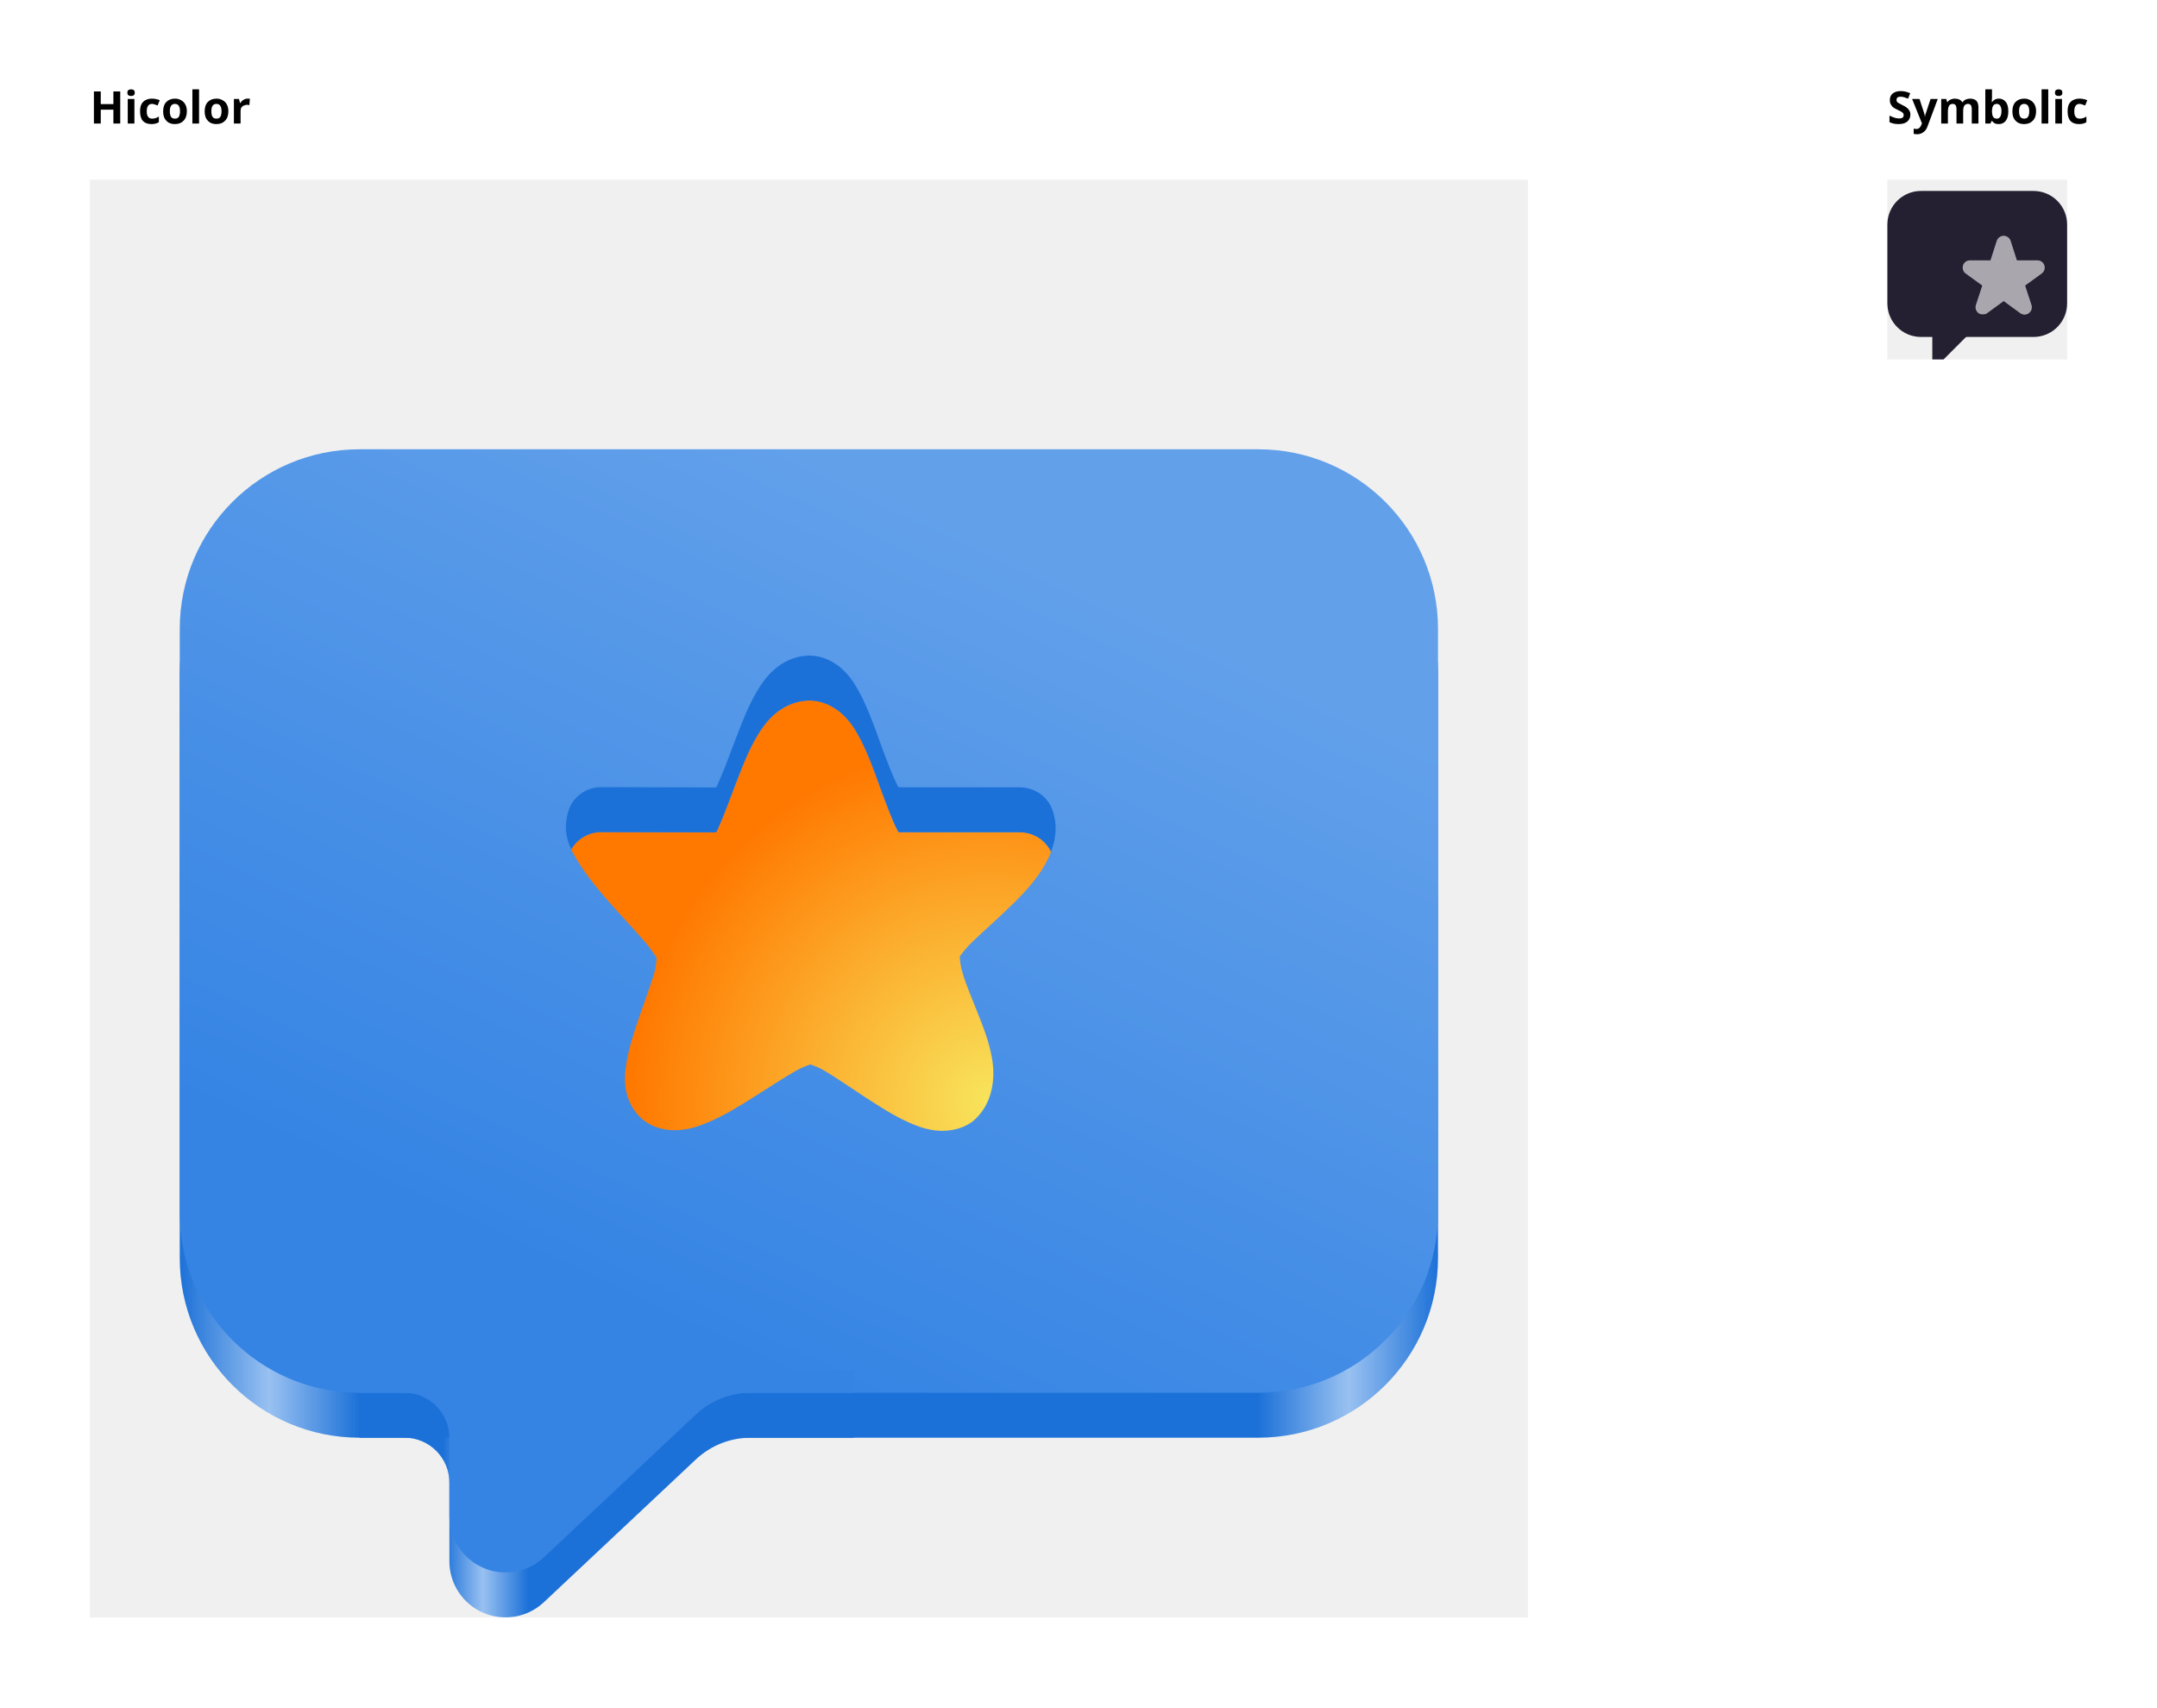
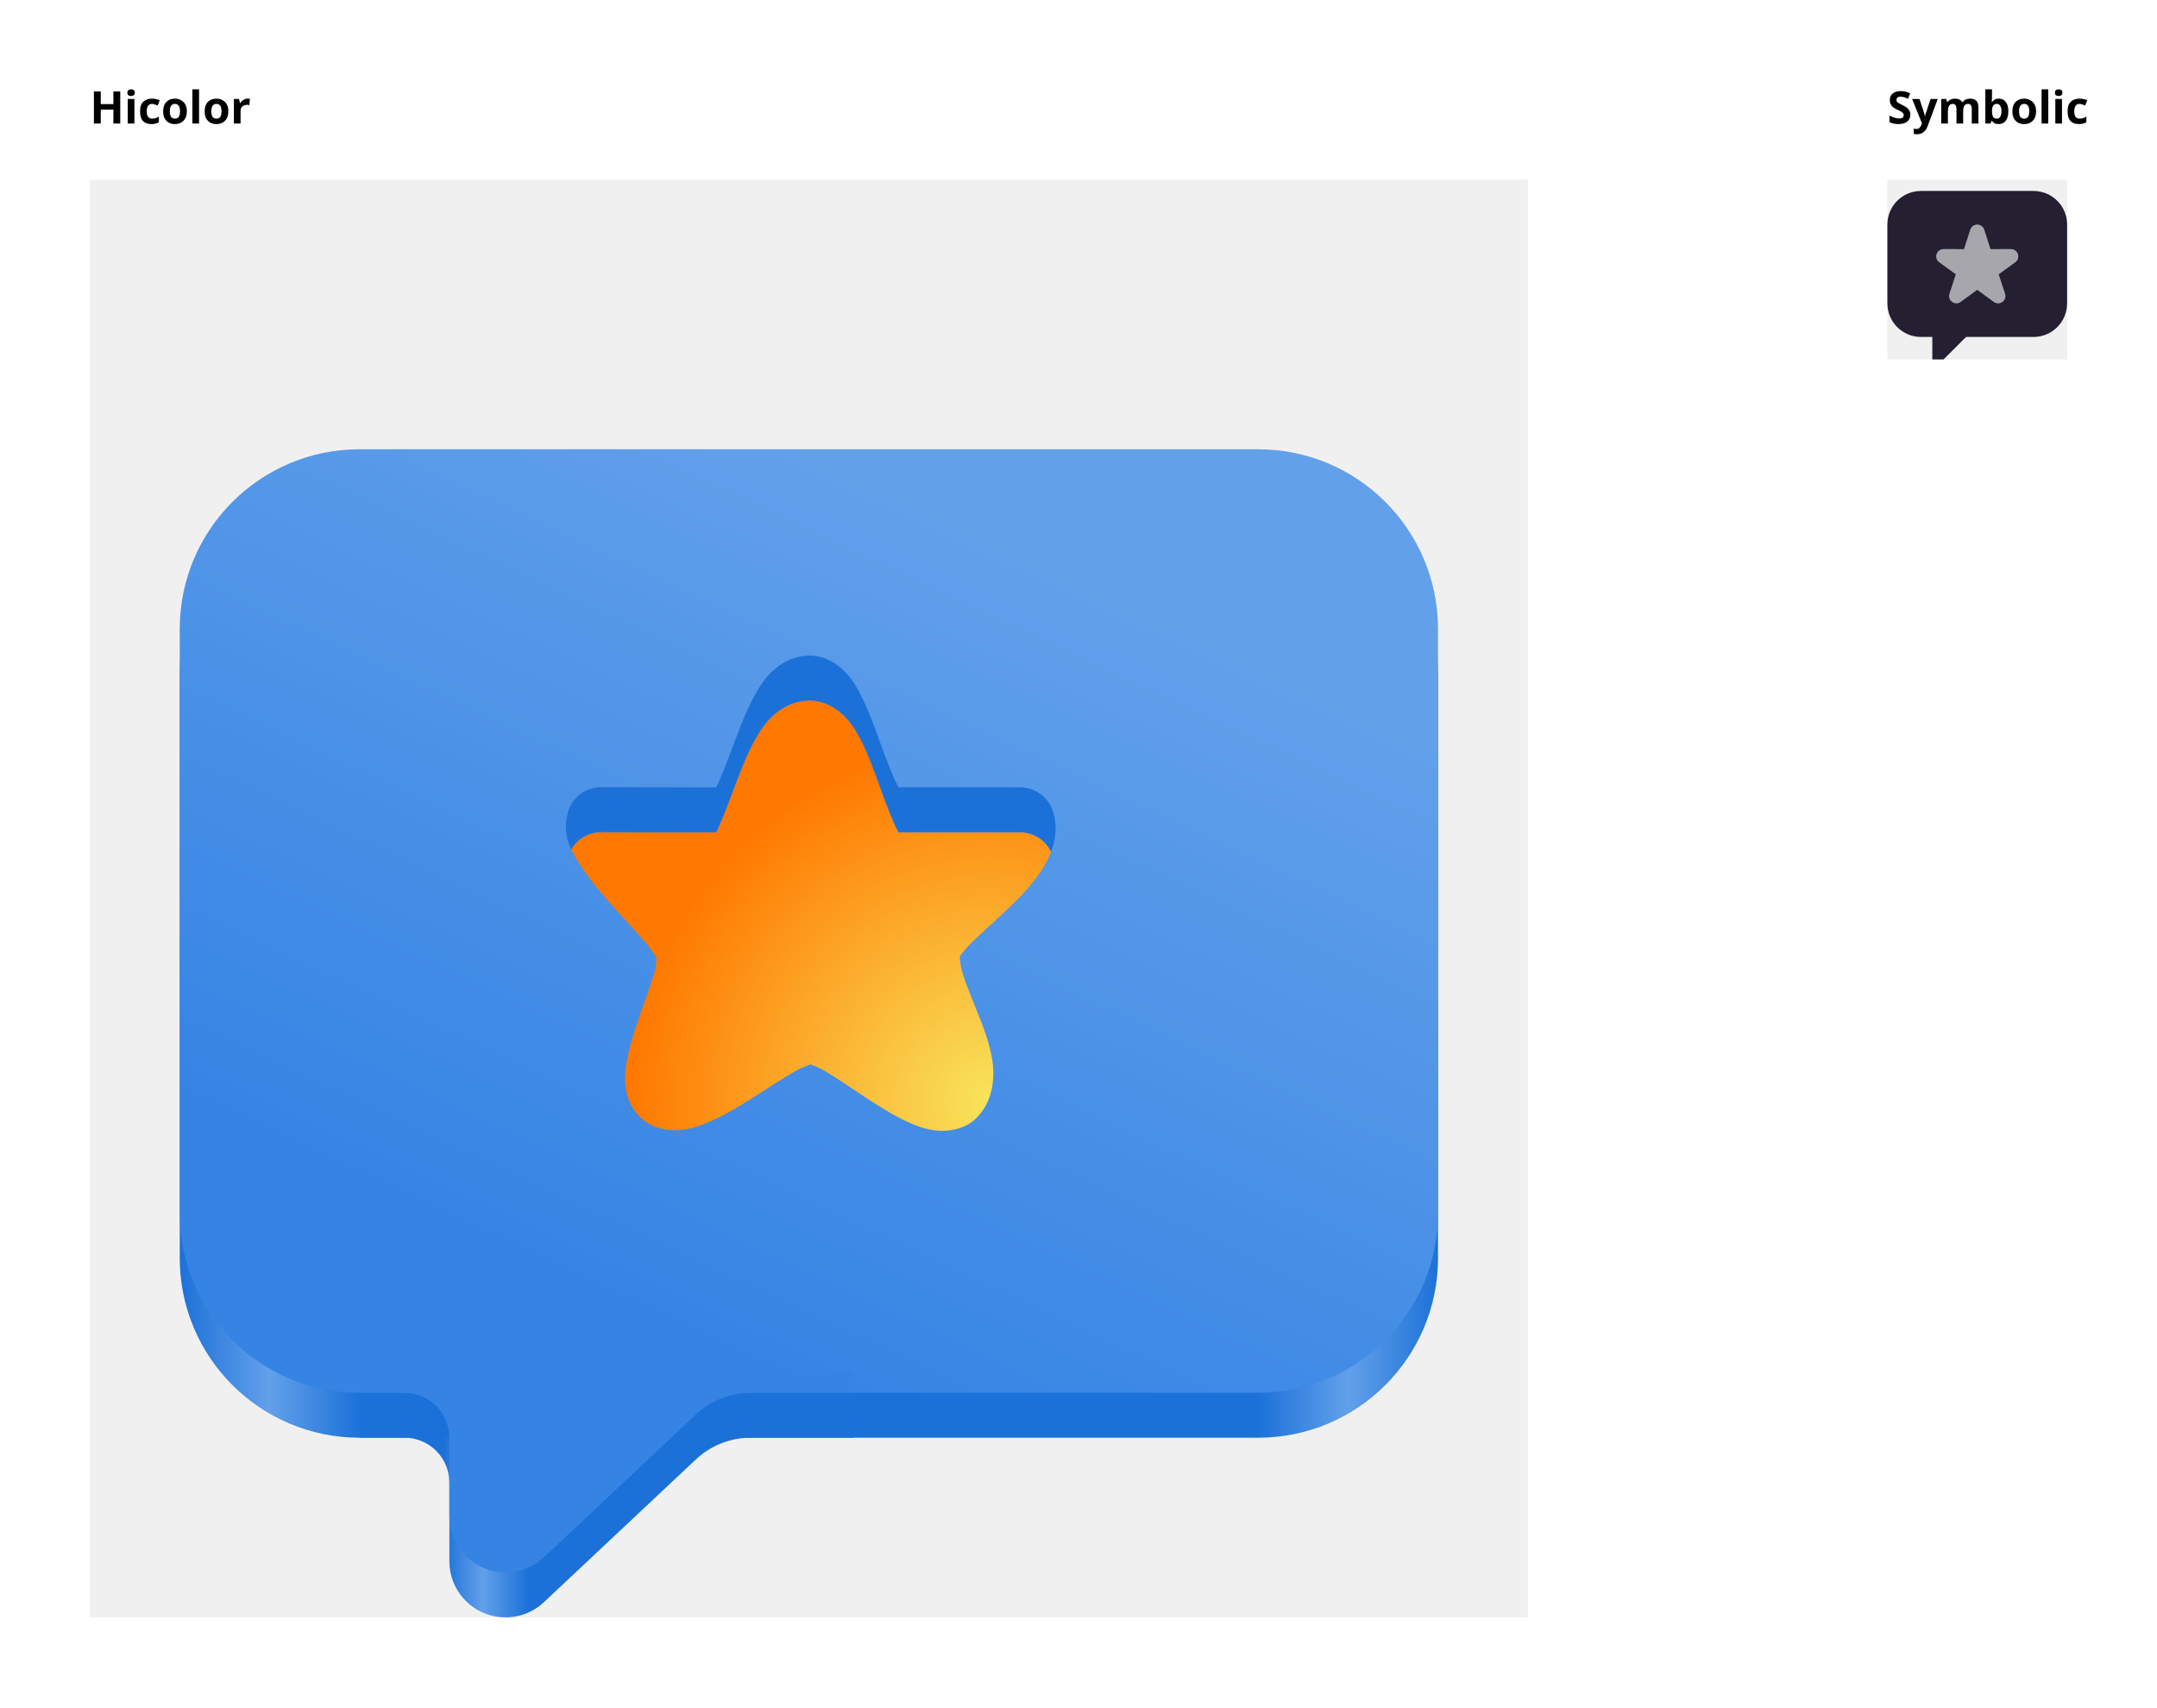
<svg xmlns="http://www.w3.org/2000/svg" xmlns:xlink="http://www.w3.org/1999/xlink" width="192" height="152" id="svg11300" version="1.0" style="display:inline;enable-background:new" viewBox="0 0 192 152">
  <defs id="defs3">
    <linearGradient id="linearGradient5678">
      <stop style="stop-color:#f8e45c;stop-opacity:1;" offset="0" id="stop5676" />
      <stop style="stop-color:#ff7800;stop-opacity:1;" offset="1" id="stop5674" />
    </linearGradient>
    <linearGradient id="linearGradient3036">
      <stop style="stop-color:#1c71d8;stop-opacity:1;" offset="0" id="stop3030" />
-       <stop style="stop-color:#99c1f1;stop-opacity:1;" offset="0.469" id="stop3032" />
+       <stop style="stop-color:#62a0ea;stop-opacity:1;" offset="0.469" id="stop3032" />
      <stop style="stop-color:#1c71d8;stop-opacity:1;" offset="1" id="stop3034" />
    </linearGradient>
    <linearGradient id="linearGradient2804">
      <stop style="stop-color:#3584e4;stop-opacity:1;" offset="0" id="stop2800" />
      <stop style="stop-color:#62a0ea;stop-opacity:1;" offset="1" id="stop2802" />
    </linearGradient>
    <linearGradient id="linearGradient2727">
      <stop style="stop-color:#1c71d8;stop-opacity:1;" offset="0" id="stop2719" />
-       <stop style="stop-color:#99c1f1;stop-opacity:1;" offset="0.071" id="stop2721" />
+       <stop style="stop-color:#62a0ea;stop-opacity:1;" offset="0.071" id="stop2721" />
      <stop style="stop-color:#1c71d8;stop-opacity:1;" offset="0.143" id="stop2723" />
      <stop style="stop-color:#1c71d8;stop-opacity:1;" offset="0.857" id="stop2739" />
-       <stop style="stop-color:#99c1f1;stop-opacity:1;" offset="0.929" id="stop2741" />
+       <stop style="stop-color:#62a0ea;stop-opacity:1;" offset="0.929" id="stop2741" />
      <stop style="stop-color:#1c71d8;stop-opacity:1;" offset="1" id="stop2725" />
    </linearGradient>
    <linearGradient xlink:href="#linearGradient3036" id="linearGradient7144" x1="31.463" y1="285.997" x2="39" y2="285.997" gradientUnits="userSpaceOnUse" />
    <linearGradient xlink:href="#linearGradient2727" id="linearGradient2717" x1="128" y1="242" x2="240" y2="242" gradientUnits="userSpaceOnUse" gradientTransform="translate(-120)" />
    <linearGradient xlink:href="#linearGradient2804" id="linearGradient2749" x1="48" y1="272" x2="80" y2="204" gradientUnits="userSpaceOnUse" />
    <radialGradient xlink:href="#linearGradient5678" id="radialGradient1503" cx="93.339" cy="259.469" fx="93.339" fy="259.469" r="21.355" gradientTransform="matrix(0,-1.498446,1.498444,0,-308.7996,393.8632)" gradientUnits="userSpaceOnUse" />
  </defs>
  <g id="layer1" style="display:inline" transform="translate(8,-156)">
    <g id="layer4" style="display:inline">
      <rect y="172" x="9.2651362e-08" height="128" width="128" id="hicolor" style="display:inline;overflow:visible;visibility:visible;fill:#f0f0f0;fill-opacity:0;fill-rule:nonzero;stroke:none;stroke-width:0.5;marker:none;enable-background:accumulate" />
      <rect style="display:inline;overflow:visible;visibility:visible;fill:#f0f0f0;fill-opacity:0;fill-rule:nonzero;stroke:none;stroke-width:0.5;marker:none;enable-background:accumulate" id="symbolic" width="16" height="16" x="160" y="172" />
    </g>
    <g id="layer2" style="display:inline">
      <g style="display:inline;fill:#000000;enable-background:new" transform="matrix(7.991171,0,0,8.003641,-167.7909,-4846.078)" id="g12027" />
      <rect style="display:inline;overflow:visible;visibility:visible;fill:#f0f0f0;fill-opacity:1;fill-rule:nonzero;stroke:none;stroke-width:0.5;marker:none;enable-background:accumulate" id="128" width="128" height="128" x="9.2651362e-08" y="172" />
      <g id="g883" style="fill:none;fill-opacity:0.251;stroke:#a579b3;stroke-opacity:1" transform="translate(-24,24)" />
      <g id="g900" style="fill:none;fill-opacity:0.251;stroke:#a579b3;stroke-opacity:1" transform="translate(-24,24)" />
      <rect y="172" x="160" height="16" width="16" id="16" style="display:inline;overflow:visible;visibility:visible;fill:#f0f0f0;fill-opacity:1;fill-rule:nonzero;stroke:none;stroke-width:0.5;marker:none;enable-background:accumulate" />
      <text xml:space="preserve" style="font-style:normal;font-variant:normal;font-weight:bold;font-stretch:normal;font-size:4px;line-height:125%;font-family:Cantarell;-inkscape-font-specification:'Cantarell, Bold';text-align:start;writing-mode:lr-tb;text-anchor:start;display:inline;fill:#000000;fill-opacity:1;stroke:none;stroke-width:0.333;enable-background:new" x="0" y="167" id="text863">
        <tspan style="font-size:4px;stroke-width:0.333" id="tspan861" x="0" y="167">Hicolor</tspan>
      </text>
      <text id="text867" y="167" x="160" style="font-style:normal;font-variant:normal;font-weight:bold;font-stretch:normal;font-size:4px;line-height:125%;font-family:Cantarell;-inkscape-font-specification:'Cantarell, Bold';text-align:start;writing-mode:lr-tb;text-anchor:start;display:inline;fill:#000000;fill-opacity:1;stroke:none;stroke-width:0.333;enable-background:new" xml:space="preserve">
        <tspan y="167" x="160" id="tspan865" style="font-size:4px;stroke-width:0.333">Symbolic</tspan>
      </text>
    </g>
    <g id="layer9" style="display:inline">
      <path id="path4021" style="display:inline;fill:url(#linearGradient7144);fill-opacity:1;fill-rule:evenodd;stroke:none;stroke-width:1px;stroke-linecap:butt;stroke-linejoin:miter;stroke-opacity:1;enable-background:new" d="m 24,272 v 12 h 4 A 4,4 45 0 1 32,288 V 295 a 4.996,4.996 23.392 0 0 8.417,3.641 L 53.942,285.934 A 7.13,7.13 158.392 0 1 58.824,284 H 68 v -12 z" />
      <rect style="fill:url(#linearGradient2717);fill-opacity:1;stroke:none;stroke-width:16;stroke-linecap:square;stroke-linejoin:round;stroke-opacity:0.129;paint-order:markers stroke fill" id="rect2709" width="112" height="84" x="8" y="200" rx="16" ry="16" />
      <rect style="fill:url(#linearGradient2749);fill-opacity:1;stroke:none;stroke-width:16;stroke-linecap:square;stroke-linejoin:round;stroke-opacity:0.129;paint-order:markers stroke fill" id="rect1118" width="112" height="84" x="8" y="196" rx="16" ry="16" />
      <path id="path533" style="display:inline;fill:#3584e4;fill-opacity:1;fill-rule:evenodd;stroke:none;stroke-width:1px;stroke-linecap:butt;stroke-linejoin:miter;stroke-opacity:1;enable-background:new" d="m 24,278 v 2 h 4 A 4,4 45 0 1 32,284 V 291 a 4.996,4.996 23.392 0 0 8.417,3.641 L 53.942,281.934 A 7.13,7.13 158.392 0 1 58.824,280 H 68 v -2 z" />
      <path id="path886" style="fill:url(#radialGradient1503);stroke-width:3;fill-opacity:1" d="m 63.918,218.363 v 0.012 c -1.289,0.035 -2.332,0.645 -3.012,1.242 -0.668,0.598 -1.102,1.219 -1.488,1.863 -0.773,1.289 -1.324,2.707 -1.863,4.113 -0.539,1.395 -1.031,2.789 -1.488,3.809 -0.246,0.562 -0.188,0.48 -0.34,0.703 l -10.184,-0.023 c -1.149,-0.01 -2.168,0.603 -2.697,1.543 0.254,0.539 0.574,1.026 0.869,1.488 0.809,1.254 1.828,2.438 2.859,3.598 1.031,1.148 2.063,2.25 2.848,3.164 0.489,0.578 0.839,1.118 1.025,1.396 -0.022,0.217 -0.032,0.741 -0.205,1.334 -0.14,0.48 -0.329,1.043 -0.533,1.635 -0.239,0.695 -0.502,1.432 -0.768,2.186 -0.48,1.406 -0.961,2.824 -1.195,4.289 -0.117,0.727 -0.187,1.477 -0.023,2.355 0.04,0.234 0.108,0.487 0.203,0.748 v 0 c 0.267,0.733 0.763,1.52 1.566,2.064 1.078,0.727 2.32,0.809 3.223,0.703 0.914,-0.106 1.641,-0.375 2.355,-0.68 1.441,-0.609 2.789,-1.453 4.125,-2.297 1.324,-0.844 2.625,-1.688 3.645,-2.273 0.514,-0.292 1.012,-0.468 1.301,-0.57 0.274,0.1 0.752,0.271 1.242,0.559 0.996,0.586 2.25,1.453 3.551,2.309 1.301,0.844 2.602,1.699 4.008,2.32 0.691,0.305 1.418,0.586 2.332,0.691 0.914,0.106 2.203,-10e-6 3.281,-0.785 0.117,-0.094 0.234,-0.199 0.34,-0.305 0.627,-0.622 1.014,-1.341 1.244,-2.076 v 0 c 0.338,-1.078 0.332,-2.196 0.186,-3.115 -0.246,-1.535 -0.797,-2.918 -1.324,-4.242 -0.267,-0.67 -0.535,-1.321 -0.77,-1.928 -0.23,-0.593 -0.427,-1.142 -0.566,-1.623 -0.242,-0.836 -0.223,-1.325 -0.221,-1.455 0.105,-0.095 0.482,-0.66 1.076,-1.229 0.82,-0.797 1.945,-1.781 3.07,-2.859 1.125,-1.066 2.25,-2.203 3.141,-3.574 0.309,-0.479 0.6,-1.028 0.826,-1.621 -0.495,-1.045 -1.563,-1.727 -2.771,-1.738 H 71.992 c -0.059,-0.094 -0.058,-0.07 -0.117,-0.199 -0.434,-0.832 -0.961,-2.238 -1.5,-3.703 -0.527,-1.477 -1.078,-3.012 -1.793,-4.395 -0.363,-0.691 -0.75,-1.359 -1.395,-2.016 -0.645,-0.668 -1.781,-1.441 -3.27,-1.418 z" />
      <path style="stroke-width:3;fill:#1c71d8" d="m 63.918,214.363 v 0.012 c -1.289,0.035 -2.332,0.645 -3.012,1.242 -0.668,0.598 -1.102,1.219 -1.488,1.863 -0.773,1.289 -1.324,2.707 -1.863,4.113 -0.539,1.395 -1.031,2.789 -1.488,3.809 -0.246,0.562 -0.188,0.48 -0.34,0.703 l -10.184,-0.023 c -1.359,-0.012 -2.543,0.844 -2.941,2.086 -0.439,1.421 -0.197,2.519 0.244,3.457 0.53,-0.94 1.548,-1.553 2.697,-1.543 l 10.184,0.023 c 0.152,-0.223 0.094,-0.141 0.34,-0.703 0.457,-1.02 0.949,-2.414 1.488,-3.809 0.539,-1.406 1.09,-2.824 1.863,-4.113 0.387,-0.645 0.82,-1.266 1.488,-1.863 0.68,-0.598 1.723,-1.207 3.012,-1.242 v -0.012 c 1.488,-0.023 2.625,0.75 3.27,1.418 0.645,0.656 1.031,1.324 1.395,2.016 0.715,1.383 1.266,2.918 1.793,4.395 0.539,1.465 1.066,2.871 1.5,3.703 0.059,0.129 0.059,0.106 0.117,0.199 h 10.793 c 1.208,0.011 2.277,0.693 2.771,1.738 0.425,-1.117 0.601,-2.403 0.111,-3.758 -0.434,-1.184 -1.582,-1.969 -2.883,-1.98 H 71.992 c -0.059,-0.094 -0.058,-0.07 -0.117,-0.199 -0.434,-0.832 -0.961,-2.238 -1.5,-3.703 -0.527,-1.477 -1.078,-3.012 -1.793,-4.395 -0.363,-0.691 -0.75,-1.359 -1.395,-2.016 -0.645,-0.668 -1.781,-1.441 -3.27,-1.418 z" id="path434" />
-       <path id="path15576" style="opacity:1;fill:#241f31;fill-opacity:1;stroke-width:0.25" d="M 163 173 C 161.338 173 160 174.338 160 176 L 160 183 C 160 184.662 161.338 186 163 186 L 165 186 L 169.559 186 L 173 186 C 174.662 186 176 184.662 176 183 L 176 176 C 176 174.338 174.662 173 173 173 L 169.488 173 L 165 173 L 163 173 z M 170.354 177 A 0.645 0.645 0 0 1 170.967 177.447 L 171.527 179.186 L 173.354 179.182 A 0.645 0.645 0 0 1 173.732 180.35 L 172.254 181.42 L 172.822 183.154 A 0.645 0.645 0 0 1 171.828 183.877 L 170.354 182.799 L 168.879 183.875 A 0.645 0.645 0 0 1 167.885 183.154 L 168.453 181.42 L 166.975 180.35 A 0.645 0.645 0 0 1 167.354 179.182 L 169.18 179.186 L 169.74 177.447 A 0.645 0.645 0 0 1 170.354 177 z " />
-       <path style="fill:#241f31;fill-opacity:1;stroke:none;stroke-width:1px;stroke-linecap:butt;stroke-linejoin:miter;stroke-opacity:1" d="m 164,184 v 4 h 1 l 4,-4 z" id="path15578" />
-       <path id="path435" style="opacity:0.35;fill:#241f31" d="m 170.354,177 c 0.28,3e-4 0.527,0.181 0.613,0.447 l 0.561,1.738 1.826,-0.004 c 0.626,-9.9e-4 0.886,0.801 0.379,1.168 l -1.479,1.07 0.568,1.734 c 0.198,0.597 -0.488,1.095 -0.994,0.723 l -1.475,-1.078 -1.475,1.076 c -0.506,0.37 -1.189,-0.125 -0.994,-0.721 l 0.568,-1.734 -1.479,-1.07 c -0.508,-0.367 -0.247,-1.169 0.379,-1.168 l 1.826,0.004 0.561,-1.738 c 0.086,-0.266 0.333,-0.447 0.613,-0.447 z" />
+       <path id="path15576" style="fill:#241f31" d="M 163 173 C 161.338 173 160 174.338 160 176 L 160 183 C 160 184.662 161.338 186 163 186 L 165 186 L 169.559 186 L 173 186 C 174.662 186 176 184.662 176 183 L 176 176 C 176 174.338 174.662 173 173 173 L 169.488 173 L 165 173 L 163 173 z M 168 175.998 C 168.28 175.998 168.527 176.179 168.613 176.445 L 169.174 178.184 L 171 178.18 C 171.626 178.179 171.887 178.981 171.379 179.348 L 169.9 180.418 L 170.469 182.152 C 170.667 182.749 169.981 183.247 169.475 182.875 L 168 181.797 L 166.525 182.873 C 166.02 183.243 165.337 182.748 165.531 182.152 L 166.1 180.418 L 164.621 179.348 C 164.113 178.981 164.374 178.179 165 178.18 L 166.826 178.184 L 167.387 176.445 C 167.473 176.179 167.72 175.998 168 175.998 z " />
+       <path style="fill:#241f31" d="m 164,184 v 4 h 1 l 4,-4 z" id="path15578" />
+       <path id="path435" style="fill:#241f31;fill-opacity:0.35" d="m 168,175.997 c 0.28,3e-4 0.527,0.181 0.613,0.447 l 0.561,1.738 1.826,-0.004 c 0.626,-9.9e-4 0.886,0.801 0.379,1.168 l -1.479,1.07 0.568,1.734 c 0.198,0.597 -0.488,1.095 -0.994,0.723 L 168,181.796 l -1.475,1.076 c -0.506,0.37 -1.189,-0.125 -0.994,-0.721 l 0.568,-1.734 -1.479,-1.07 c -0.508,-0.367 -0.247,-1.169 0.379,-1.168 l 1.826,0.004 0.561,-1.738 c 0.086,-0.266 0.333,-0.447 0.613,-0.447 z" />
    </g>
    <g id="layer3" style="display:none">
      <circle cx="64" cy="236" r="59.504" id="circle2892" style="display:inline;opacity:0.1;vector-effect:none;fill:none;fill-opacity:1;stroke:#000000;stroke-width:0.99;stroke-linecap:butt;stroke-linejoin:miter;stroke-miterlimit:4;stroke-dasharray:0.99, 0.99;stroke-dashoffset:0;stroke-opacity:1;marker:none;marker-start:none;marker-mid:none;marker-end:none;paint-order:normal;enable-background:new" />
      <rect ry="7.929" rx="8.701" y="180.495" x="20.495" height="111.01" width="87.01" id="rect2894" style="display:inline;opacity:0.1;vector-effect:none;fill:none;fill-opacity:1;stroke:#000000;stroke-width:0.99;stroke-linecap:butt;stroke-linejoin:miter;stroke-miterlimit:4;stroke-dasharray:0.99, 0.99;stroke-dashoffset:0;stroke-opacity:1;marker:none;marker-start:none;marker-mid:none;marker-end:none;paint-order:normal;enable-background:new" />
      <rect ry="7.924" rx="7.924" y="184.495" x="12.495" height="103.01" width="103.01" id="rect2896" style="display:inline;opacity:0.1;vector-effect:none;fill:none;fill-opacity:1;stroke:#000000;stroke-width:0.99;stroke-linecap:butt;stroke-linejoin:miter;stroke-miterlimit:4;stroke-dasharray:0.99, 0.99;stroke-dashoffset:0;stroke-opacity:1;marker:none;marker-start:none;marker-mid:none;marker-end:none;paint-order:normal;enable-background:new" />
      <rect ry="8.701" rx="7.929" y="200.495" x="8.495" height="87.01" width="111.01" id="rect2898" style="display:inline;opacity:0.1;vector-effect:none;fill:none;fill-opacity:1;stroke:#000000;stroke-width:0.99;stroke-linecap:butt;stroke-linejoin:miter;stroke-miterlimit:4;stroke-dasharray:0.99, 0.99;stroke-dashoffset:0;stroke-opacity:1;marker:none;marker-start:none;marker-mid:none;marker-end:none;paint-order:normal;enable-background:new" />
      <path id="path2900" d="M 2.6203015e-5,289 H 128" style="display:inline;fill:none;stroke:#62a0ea;stroke-width:2;stroke-linecap:butt;stroke-linejoin:miter;stroke-miterlimit:4;stroke-dasharray:none;stroke-opacity:1;enable-background:new" />
    </g>
  </g>
</svg>
